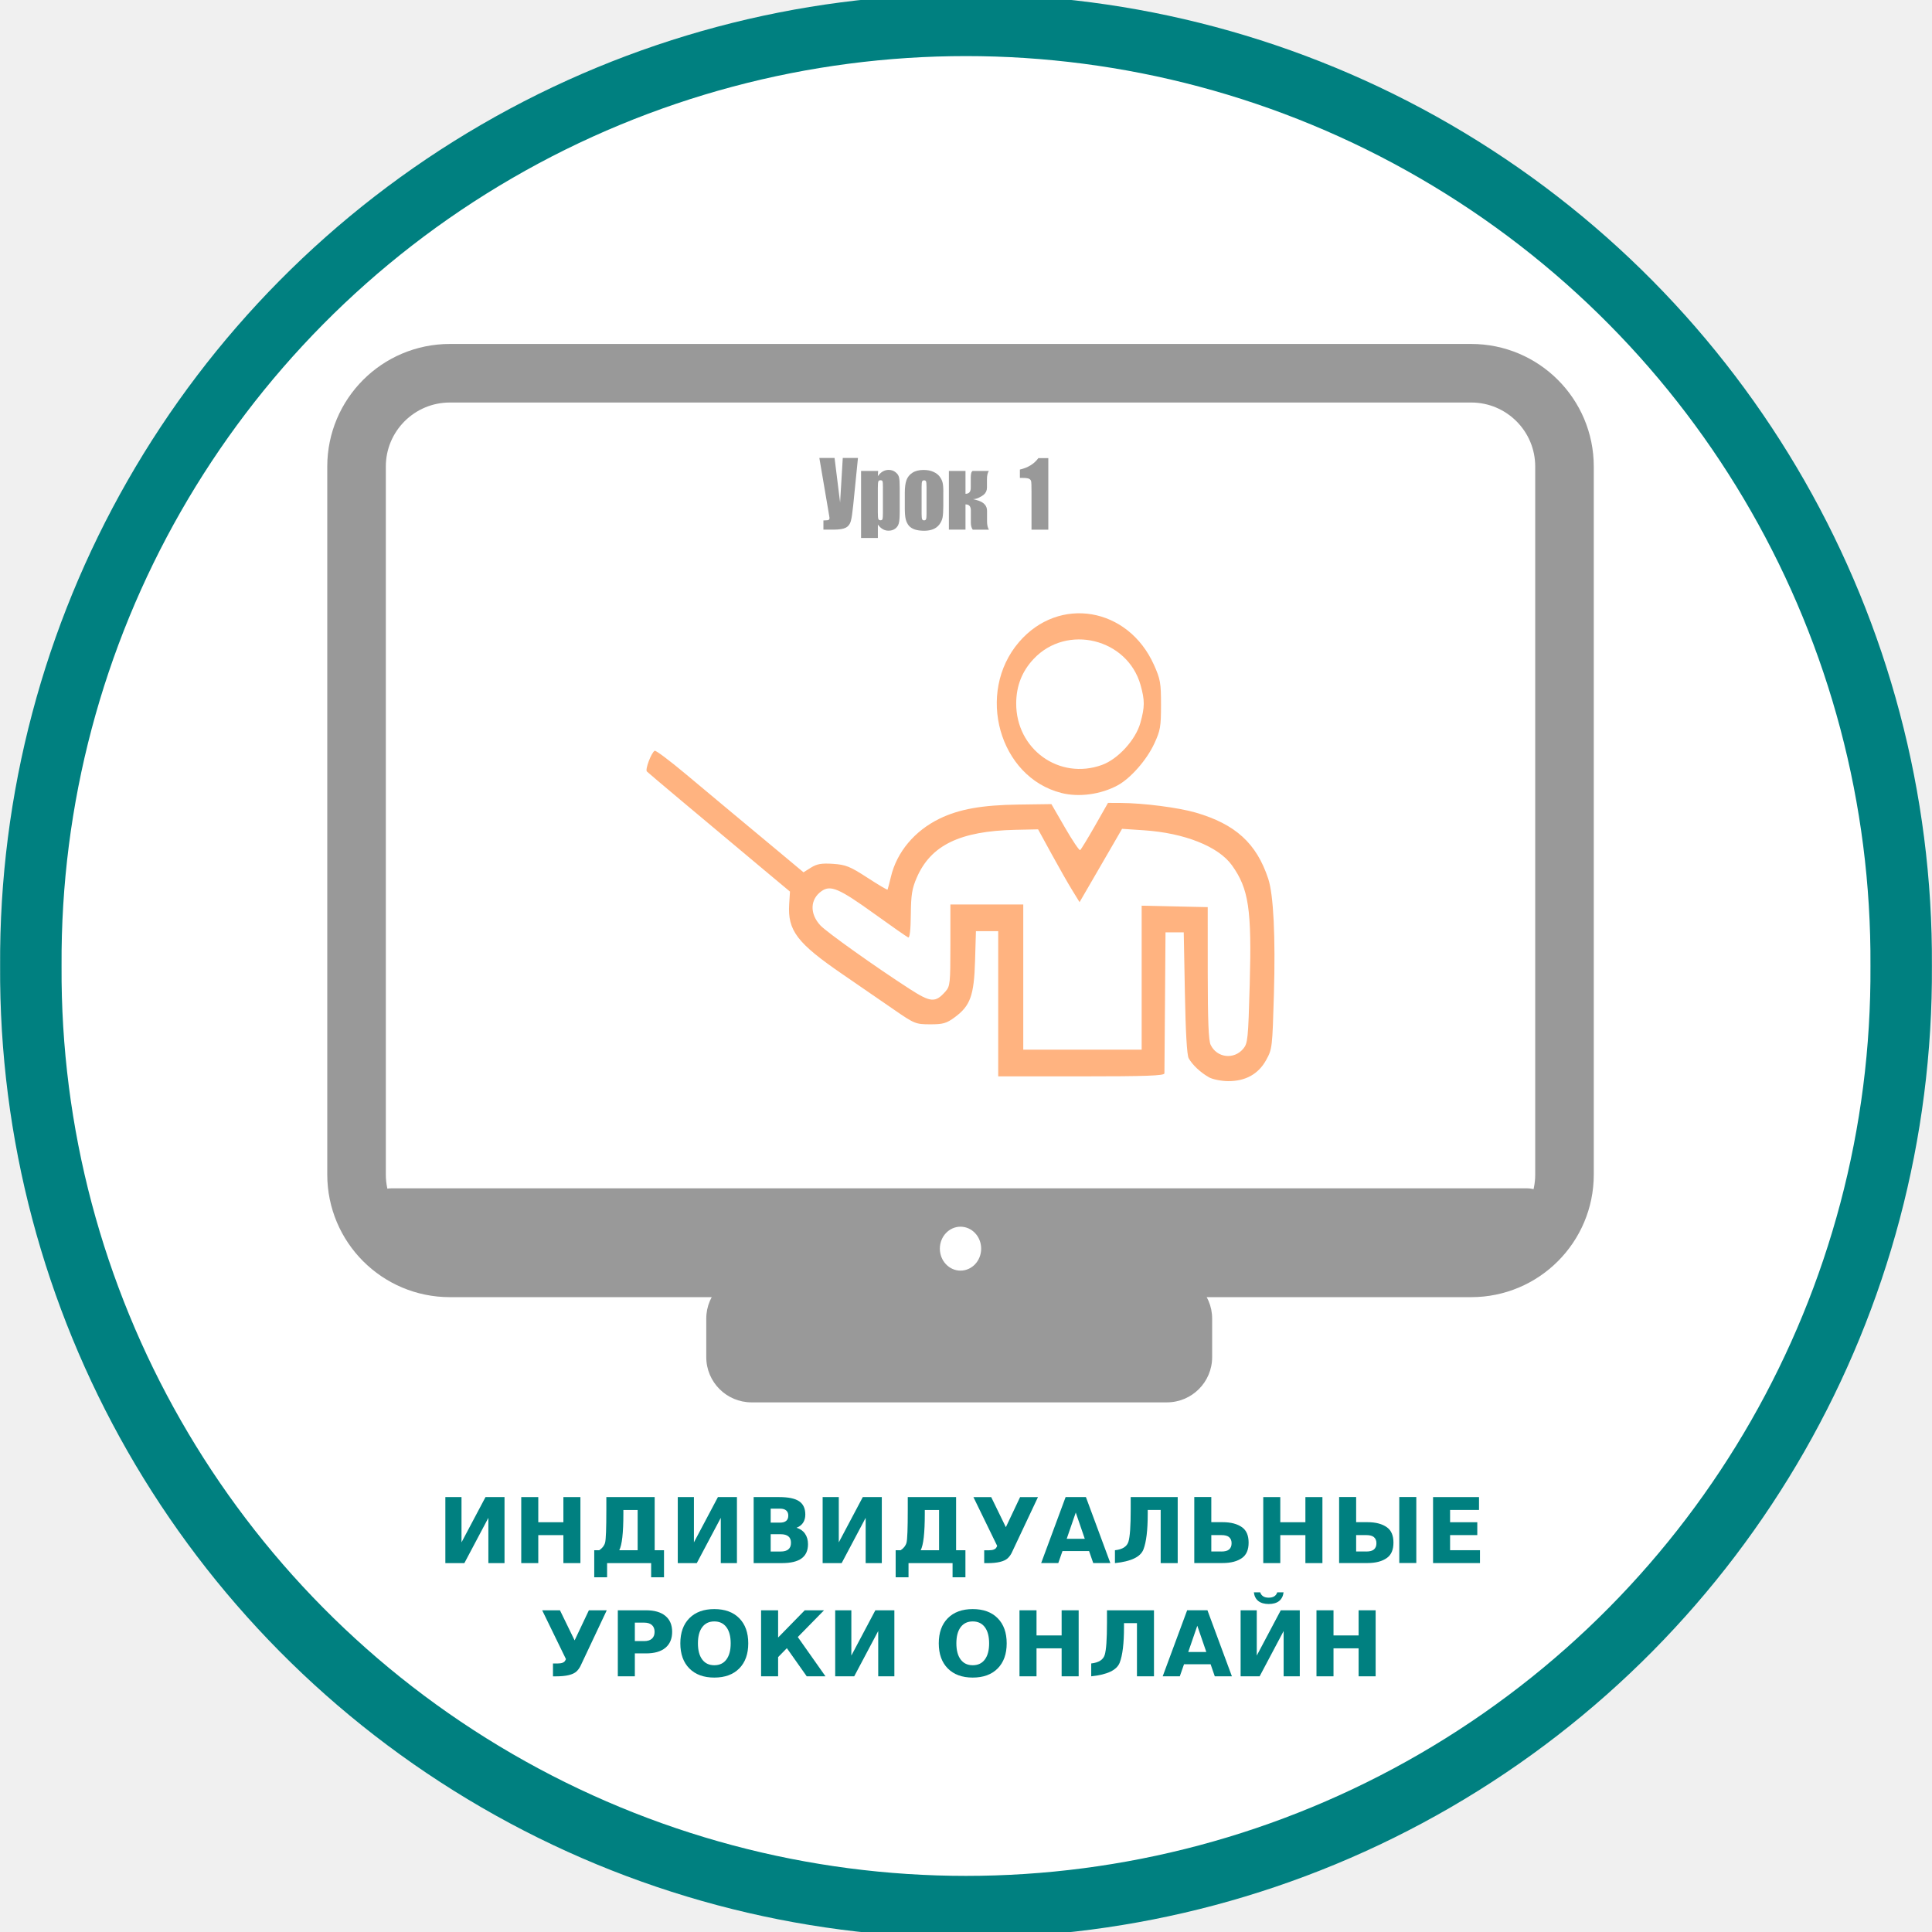
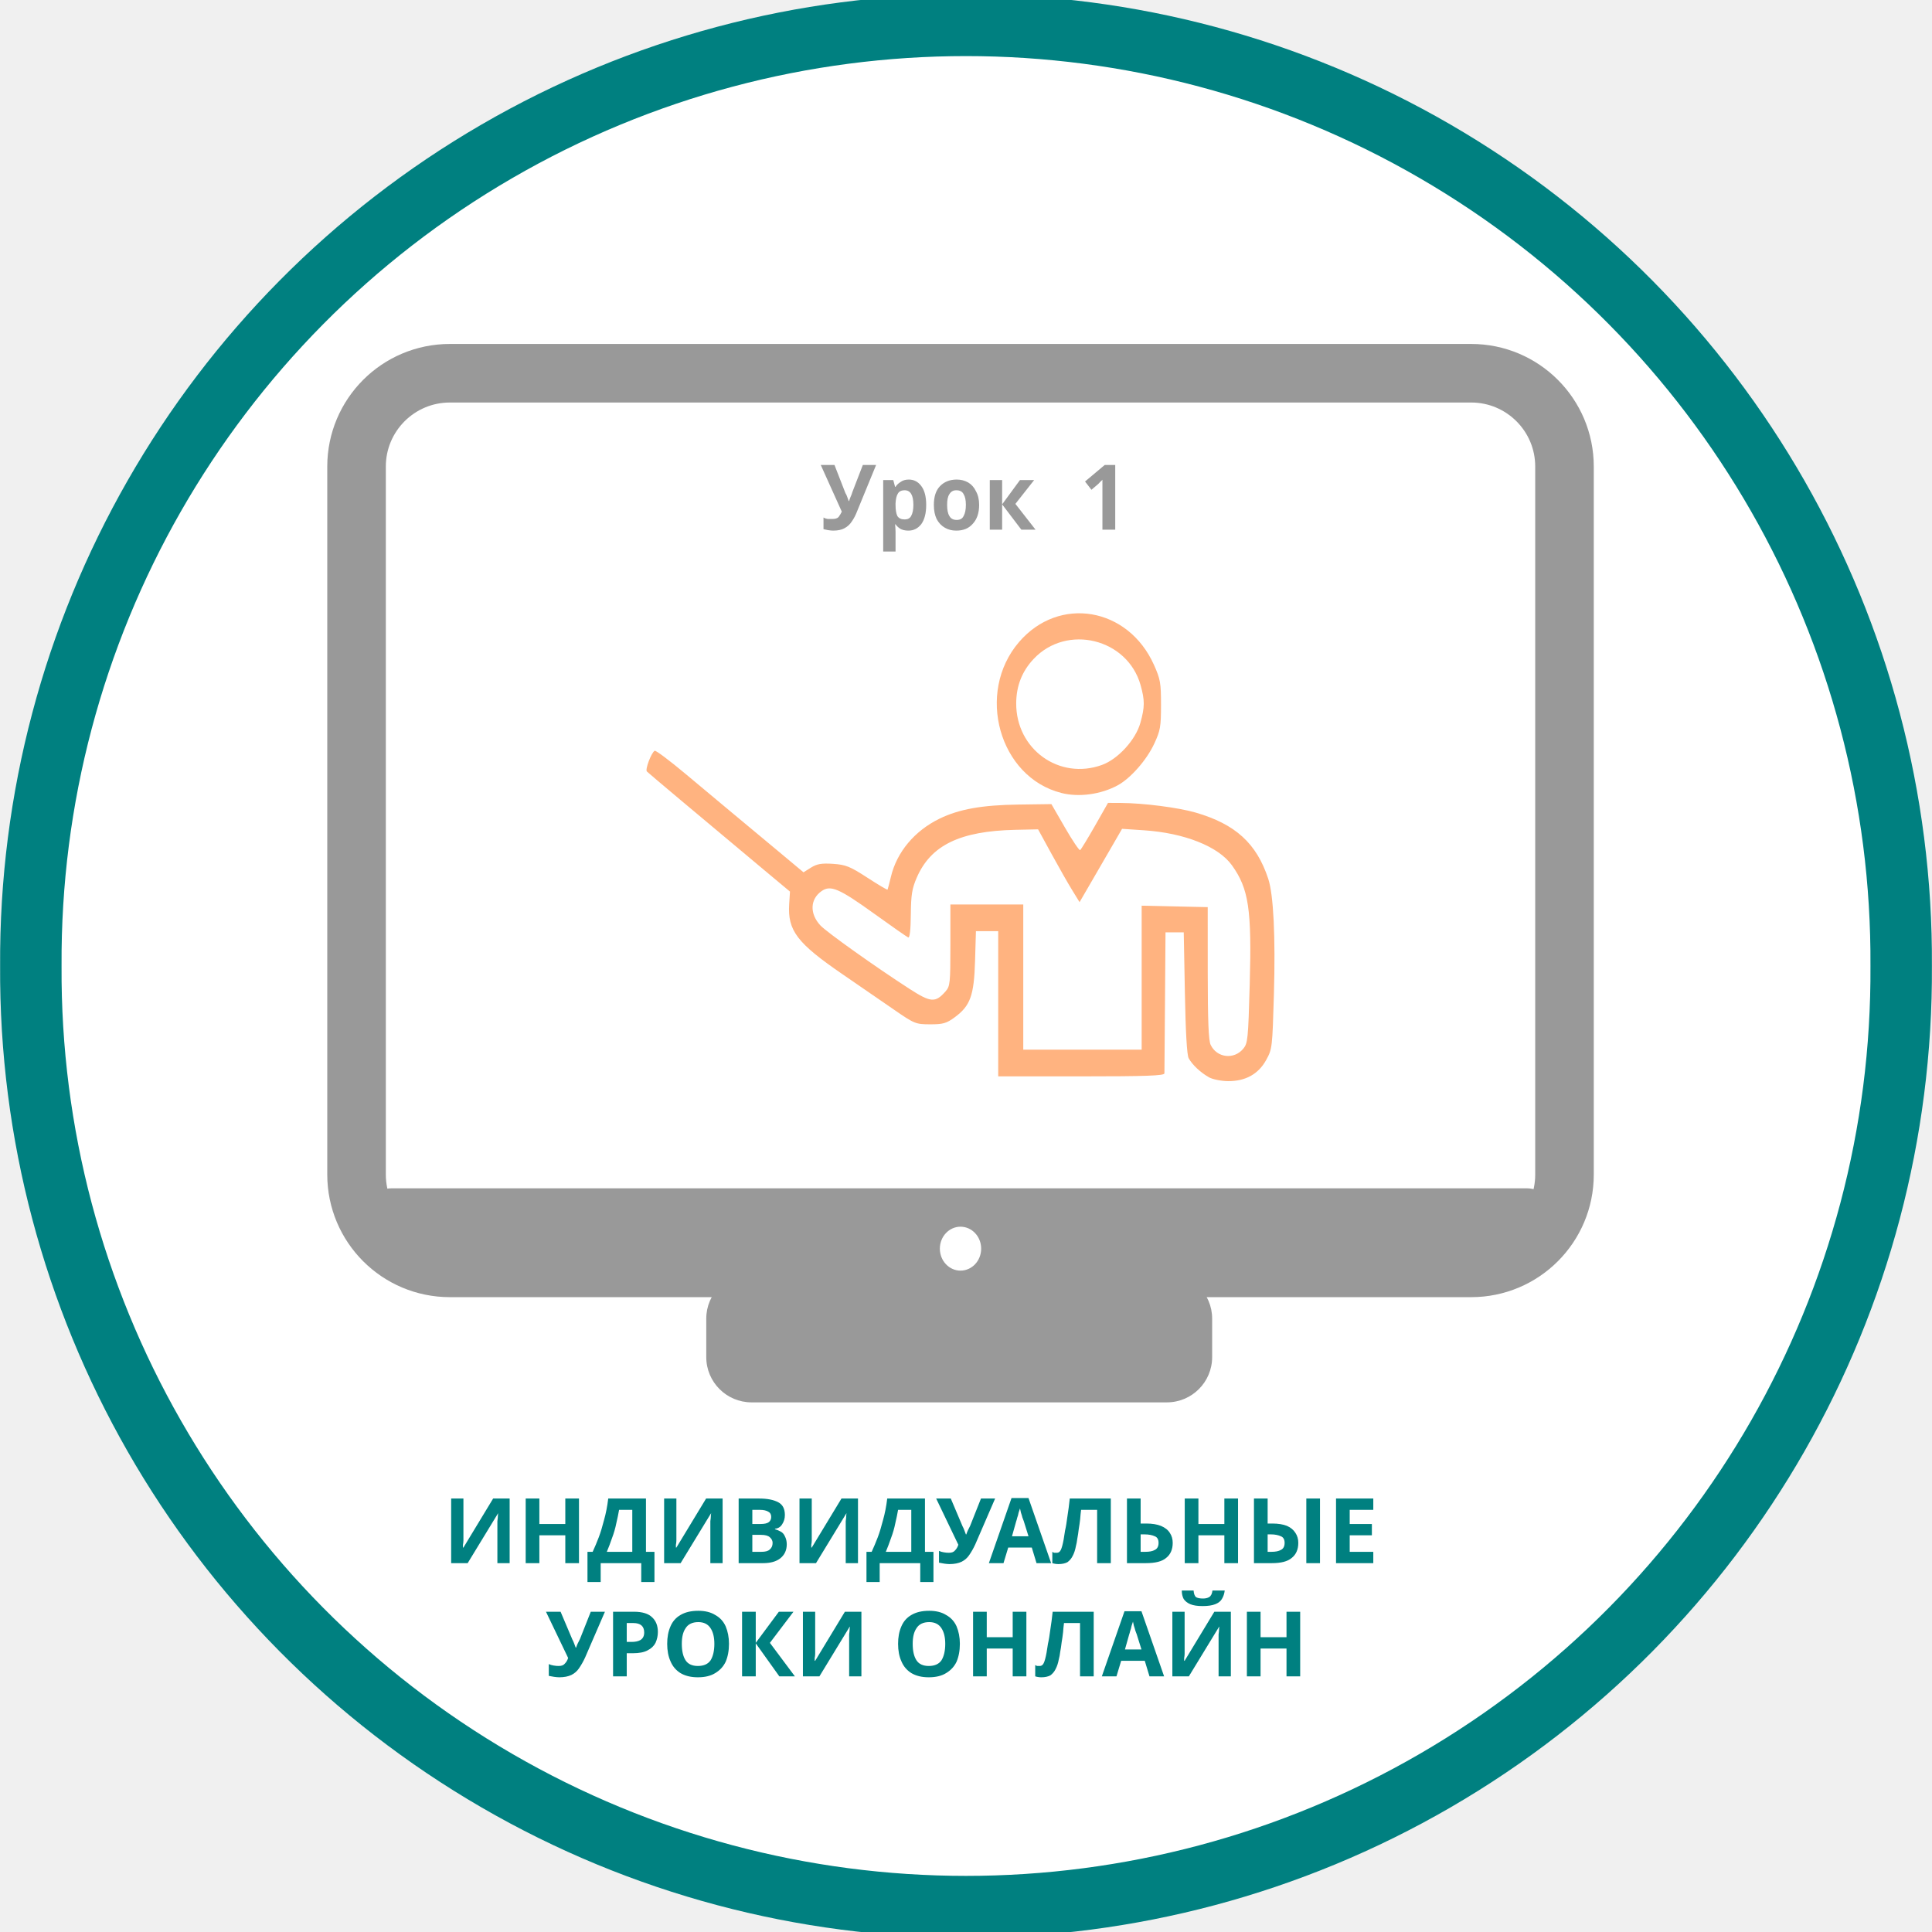
<svg xmlns="http://www.w3.org/2000/svg" width="64px" height="64px" id="svg6153" version="1.1">
  <defs id="defs6155" />
  <g id="layer1">
-     <g id="g3055">
-       <path transform="matrix(1.128368,0,0,1.135891,-3.902631,-4.968087)" d="m 59.273,32.545 a 27.455,27.273 0 1 1 -54.909,0 27.455,27.273 0 1 1 54.909,0 z" id="path6161" style="fill:#ffffff;fill-opacity:1;stroke:#008080;stroke-width:1.804;stroke-linecap:round;stroke-linejoin:round;stroke-miterlimit:4;stroke-opacity:1;stroke-dasharray:none;stroke-dashoffset:0" />
-       <rect ry="3.091" y="12.364" x="11.811" height="29.636" width="40.015" id="rect6677" style="fill:#ffffff;fill-opacity:1;stroke:#999999;stroke-width:1.94;stroke-linecap:round;stroke-linejoin:round;stroke-miterlimit:4;stroke-opacity:1;stroke-dasharray:none;stroke-dashoffset:0" />
-       <rect ry="1.5" y="42.182" x="23.396" height="4.273" width="16.758" id="rect6694" style="fill:#999999;fill-opacity:1;stroke:none" />
-       <rect ry="0.909" y="39.364" x="12.067" height="1.818" width="39.416" id="rect6696" style="fill:#999999;fill-opacity:1;stroke:none" />
-       <path transform="matrix(0.9405224,0,0,1,-15.63545,-0.5454549)" d="m 51.182,41.909 a 0.727,0.727 0 1 1 -1.455,0 0.727,0.727 0 1 1 1.455,0 z" id="path6705" style="fill:#ffffff;fill-opacity:1;stroke:none" />
-       <path id="path6733" d="m 40.043,35.683 c -0.275,-0.154 -0.549,-0.413 -0.667,-0.628 -0.057,-0.104 -0.101,-0.862 -0.125,-2.165 l -0.038,-2.004 -0.302,0 -0.302,0 -0.017,2.285 c -0.009,1.257 -0.018,2.33 -0.019,2.385 -0.001,0.078 -0.603,0.1 -2.754,0.1 l -2.752,0 0,-2.405 0,-2.405 -0.369,0 -0.369,0 -0.029,0.982 c -0.034,1.151 -0.156,1.489 -0.671,1.869 -0.275,0.203 -0.389,0.236 -0.816,0.235 -0.481,-5.05e-4 -0.52,-0.017 -1.213,-0.496 -0.394,-0.273 -1.154,-0.795 -1.689,-1.162 -1.51,-1.035 -1.824,-1.448 -1.768,-2.328 l 0.026,-0.411 -0.823,-0.687 c -2.254,-1.884 -3.859,-3.232 -3.917,-3.291 -0.064,-0.065 0.14,-0.61 0.257,-0.687 0.034,-0.022 0.496,0.324 1.028,0.77 0.531,0.446 1.22,1.021 1.531,1.279 0.311,0.258 0.972,0.808 1.469,1.223 l 0.903,0.754 0.249,-0.156 c 0.197,-0.123 0.35,-0.149 0.73,-0.124 0.422,0.029 0.562,0.085 1.135,0.457 0.359,0.234 0.661,0.412 0.67,0.398 0.009,-0.015 0.059,-0.207 0.112,-0.428 0.195,-0.819 0.784,-1.522 1.613,-1.925 0.646,-0.314 1.405,-0.45 2.615,-0.466 l 1.088,-0.015 0.45,0.779 c 0.247,0.429 0.474,0.764 0.502,0.745 0.029,-0.019 0.248,-0.379 0.488,-0.799 l 0.435,-0.765 0.425,0.002 c 0.752,0.004 1.909,0.153 2.48,0.319 1.318,0.384 2.014,1.018 2.402,2.189 0.176,0.53 0.244,1.916 0.189,3.829 -0.051,1.772 -0.057,1.816 -0.256,2.177 -0.258,0.469 -0.687,0.706 -1.266,0.701 -0.225,-0.002 -0.512,-0.06 -0.636,-0.13 z m 1.141,-0.942 c 0.15,-0.181 0.164,-0.313 0.215,-2.145 0.069,-2.477 -0.033,-3.157 -0.591,-3.934 -0.447,-0.622 -1.572,-1.069 -2.917,-1.158 l -0.721,-0.048 -0.26,0.449 c -0.143,0.247 -0.46,0.794 -0.704,1.215 l -0.444,0.765 -0.235,-0.382 C 35.396,29.293 35.087,28.751 34.839,28.297 l -0.451,-0.824 -0.754,0.016 c -1.833,0.04 -2.8,0.509 -3.266,1.585 -0.157,0.364 -0.189,0.563 -0.196,1.223 -0.005,0.51 -0.035,0.778 -0.086,0.757 -0.043,-0.017 -0.554,-0.374 -1.136,-0.793 -1.154,-0.83 -1.435,-0.951 -1.733,-0.743 -0.383,0.267 -0.401,0.747 -0.043,1.135 0.206,0.223 1.818,1.371 2.957,2.106 0.706,0.455 0.855,0.465 1.194,0.079 0.147,-0.168 0.158,-0.271 0.158,-1.528 l 0,-1.348 1.207,0 1.207,0 0,2.405 0,2.405 1.961,0 1.961,0 0,-2.385 0,-2.385 1.094,0.024 1.094,0.024 9.41e-4,2.181 c 9.4e-4,1.588 0.027,2.235 0.096,2.38 0.206,0.433 0.774,0.5 1.081,0.129 z m -6.023,-8.473 c -2.061,-0.517 -2.848,-3.32 -1.404,-5 1.326,-1.543 3.614,-1.155 4.47,0.758 0.212,0.475 0.233,0.593 0.233,1.323 0,0.725 -0.021,0.848 -0.222,1.282 -0.252,0.546 -0.787,1.154 -1.219,1.387 -0.557,0.3 -1.276,0.397 -1.858,0.251 z m 1.344,-0.929 c 0.531,-0.192 1.114,-0.831 1.271,-1.392 0.148,-0.53 0.149,-0.743 0.008,-1.249 -0.432,-1.546 -2.443,-2.04 -3.543,-0.87 -0.385,0.409 -0.575,0.893 -0.578,1.469 -0.007,1.524 1.428,2.555 2.843,2.042 z" style="fill:#ffb380" />
-       <g id="text6757" style="font-size:1.94px;font-style:normal;font-weight:normal;line-height:125%;letter-spacing:0px;word-spacing:0px;fill:#999999;fill-opacity:1;stroke:none;font-family:Sans" transform="scale(0.9698053,1.031135)">
-         <path id="path2994" style="font-size:2.909px;font-variant:normal;font-weight:bold;font-stretch:normal;fill:#999999;font-family:Impact;-inkscape-font-specification:Impact Bold" d="m 29.306,14.714 -0.163,1.524 c -0.026,0.241 -0.053,0.41 -0.082,0.507 -0.029,0.097 -0.086,0.166 -0.17,0.207 -0.084,0.042 -0.223,0.063 -0.416,0.063 l -0.349,0 0,-0.297 0.036,0 c 0.079,1e-6 0.127,-0.006 0.145,-0.018 0.019,-0.013 0.028,-0.033 0.028,-0.06 -1e-6,-0.002 -0.011,-0.067 -0.034,-0.195 l -0.314,-1.732 0.52,0 0.189,1.432 0.091,-1.432 0.521,0" />
-         <path id="path2996" style="font-size:2.909px;font-variant:normal;font-weight:bold;font-stretch:normal;fill:#999999;font-family:Impact;-inkscape-font-specification:Impact Bold" d="m 29.995,15.131 -0.01,0.166 c 0.051,-0.067 0.107,-0.117 0.169,-0.151 0.062,-0.033 0.129,-0.05 0.202,-0.05 0.089,2e-6 0.166,0.024 0.23,0.072 0.065,0.047 0.106,0.102 0.122,0.165 0.016,0.063 0.024,0.169 0.024,0.318 l 0,0.794 c -10e-7,0.171 -0.01,0.294 -0.031,0.367 -0.02,0.072 -0.062,0.13 -0.125,0.173 -0.063,0.043 -0.138,0.064 -0.227,0.064 -0.071,0 -0.137,-0.017 -0.197,-0.05 -0.061,-0.033 -0.116,-0.082 -0.166,-0.148 l 0,0.432 -0.574,0 0,-2.154 0.584,0 m 0.163,0.548 c -1e-6,-0.116 -0.004,-0.187 -0.013,-0.212 -0.009,-0.025 -0.032,-0.037 -0.071,-0.037 -0.038,2e-6 -0.063,0.014 -0.074,0.043 -0.01,0.028 -0.016,0.097 -0.016,0.206 l 0,0.781 c -10e-7,0.114 0.006,0.185 0.017,0.213 0.011,0.028 0.036,0.043 0.074,0.043 0.037,0 0.06,-0.013 0.068,-0.038 0.009,-0.027 0.014,-0.09 0.014,-0.19 l 0,-0.808" />
-         <path id="path2998" style="font-size:2.909px;font-variant:normal;font-weight:bold;font-stretch:normal;fill:#999999;font-family:Impact;-inkscape-font-specification:Impact Bold" d="m 32.221,15.793 0,0.462 c -1e-6,0.17 -0.009,0.294 -0.026,0.374 -0.017,0.079 -0.054,0.152 -0.109,0.222 -0.056,0.068 -0.128,0.119 -0.216,0.152 -0.087,0.032 -0.188,0.048 -0.301,0.048 -0.127,0 -0.234,-0.014 -0.322,-0.041 -0.088,-0.028 -0.157,-0.071 -0.206,-0.126 -0.048,-0.057 -0.083,-0.125 -0.104,-0.205 -0.021,-0.081 -0.031,-0.201 -0.031,-0.361 l 0,-0.483 c 0,-0.175 0.019,-0.312 0.057,-0.411 0.038,-0.098 0.106,-0.178 0.205,-0.237 0.098,-0.06 0.224,-0.089 0.378,-0.089 0.129,2e-6 0.239,0.019 0.331,0.058 0.093,0.038 0.164,0.088 0.215,0.149 0.05,0.062 0.084,0.125 0.102,0.19 0.019,0.065 0.028,0.165 0.028,0.298 m -0.574,-0.142 c -1e-6,-0.097 -0.005,-0.157 -0.016,-0.182 -0.01,-0.026 -0.033,-0.038 -0.067,-0.038 -0.034,2e-6 -0.057,0.013 -0.068,0.038 -0.011,0.025 -0.017,0.085 -0.017,0.182 l 0,0.851 c -1e-6,0.089 0.006,0.147 0.017,0.175 0.011,0.027 0.034,0.04 0.067,0.04 0.034,0 0.056,-0.012 0.067,-0.037 0.011,-0.025 0.017,-0.078 0.017,-0.159 l 0,-0.869" />
-         <path id="path3000" style="font-size:2.909px;font-variant:normal;font-weight:bold;font-stretch:normal;fill:#999999;font-family:Impact;-inkscape-font-specification:Impact Bold" d="m 32.979,15.131 0,0.733 c 0.12,10e-7 0.18,-0.064 0.18,-0.192 l 0,-0.32 c -1e-6,-0.129 0.021,-0.203 0.064,-0.222 l 0.553,0 c -0.043,0.062 -0.064,0.152 -0.064,0.273 l 0,0.263 c -2e-6,0.092 -0.037,0.168 -0.112,0.229 -0.027,0.023 -0.085,0.055 -0.173,0.097 -0.057,0.027 -0.121,0.042 -0.192,0.044 0.033,0.006 0.095,0.021 0.186,0.047 0.196,0.063 0.294,0.172 0.294,0.328 l 0,0.331 c -2e-6,0.121 0.021,0.213 0.064,0.274 l -0.553,0 c -0.043,-0.058 -0.064,-0.132 -0.064,-0.222 l 0,-0.398 c -10e-7,-0.128 -0.061,-0.192 -0.183,-0.192 l 0,0.811 -0.567,0 0,-1.885 0.567,0" />
-         <path id="path3002" style="font-size:2.909px;font-variant:normal;font-weight:bold;font-stretch:normal;fill:#999999;font-family:Impact;-inkscape-font-specification:Impact Bold" d="m 35.808,14.716 0,2.3 -0.574,0 0,-1.233 c -1e-6,-0.178 -0.004,-0.285 -0.013,-0.321 -0.009,-0.036 -0.032,-0.063 -0.071,-0.081 -0.038,-0.019 -0.123,-0.028 -0.256,-0.028 l -0.057,0 0,-0.268 c 0.277,-0.06 0.488,-0.182 0.632,-0.368 l 0.338,0" />
-       </g>
-       <g id="text6761" style="font-size:2px;font-style:normal;font-weight:normal;line-height:125%;letter-spacing:0px;word-spacing:0px;fill:#008080;fill-opacity:1;stroke:none;font-family:Sans">
-         <path id="path3005" style="font-size:3px;font-weight:bold;text-align:center;text-anchor:middle;fill:#008080;-inkscape-font-specification:Sans Bold" d="m 16.713,49.593 0,2.187 -0.535,0 0,-1.5 -0.795,1.5 -0.63,0 0,-2.187 0.535,0 0,1.5 0.795,-1.5 0.63,0" />
-         <path id="path3007" style="font-size:3px;font-weight:bold;text-align:center;text-anchor:middle;fill:#008080;-inkscape-font-specification:Sans Bold" d="m 17.267,49.593 0.564,0 0,0.833 0.832,0 0,-0.833 0.564,0 0,2.187 -0.564,0 0,-0.927 -0.832,0 0,0.927 -0.564,0 0,-2.187" />
-         <path id="path3009" style="font-size:3px;font-weight:bold;text-align:center;text-anchor:middle;fill:#008080;-inkscape-font-specification:Sans Bold" d="m 20.514,51.354 0.609,0 0,-1.334 -0.473,0 0,0.133 c -2e-6,0.625 -0.045,1.025 -0.136,1.201 m -0.665,0 c 0.102,-0.067 0.167,-0.15 0.195,-0.249 0.028,-0.1 0.042,-0.466 0.042,-1.099 l 0,-0.413 1.601,0 0,1.761 0.309,0 0,0.896 -0.426,0 0,-0.47 -1.459,0 0,0.47 -0.426,0 0,-0.896 0.164,0" />
-         <path id="path3011" style="font-size:3px;font-weight:bold;text-align:center;text-anchor:middle;fill:#008080;-inkscape-font-specification:Sans Bold" d="m 24.412,49.593 0,2.187 -0.535,0 0,-1.5 -0.795,1.5 -0.63,0 0,-2.187 0.535,0 0,1.5 0.795,-1.5 0.63,0" />
-         <path id="path3013" style="font-size:3px;font-weight:bold;text-align:center;text-anchor:middle;fill:#008080;-inkscape-font-specification:Sans Bold" d="m 25.842,50.439 c 0.089,10e-7 0.156,-0.02 0.202,-0.059 0.046,-0.039 0.069,-0.097 0.069,-0.173 -1e-6,-0.075 -0.023,-0.132 -0.069,-0.171 -0.046,-0.04 -0.113,-0.06 -0.202,-0.06 l -0.312,0 0,0.463 0.312,0 m 0.019,0.957 c 0.113,0 0.198,-0.024 0.255,-0.072 0.058,-0.048 0.086,-0.12 0.086,-0.217 -1e-6,-0.095 -0.028,-0.166 -0.085,-0.212 -0.057,-0.048 -0.142,-0.072 -0.256,-0.072 l -0.331,0 0,0.573 0.331,0 m 0.524,-0.787 c 0.121,0.035 0.215,0.1 0.281,0.195 0.066,0.095 0.1,0.211 0.1,0.349 -2e-6,0.211 -0.071,0.368 -0.214,0.472 -0.143,0.104 -0.359,0.155 -0.65,0.155 l -0.936,0 0,-2.187 0.847,0 c 0.304,3e-6 0.523,0.046 0.659,0.138 0.137,0.092 0.205,0.239 0.205,0.441 -2e-6,0.106 -0.025,0.197 -0.075,0.272 -0.05,0.074 -0.122,0.129 -0.217,0.166" />
-         <path id="path3015" style="font-size:3px;font-weight:bold;text-align:center;text-anchor:middle;fill:#008080;-inkscape-font-specification:Sans Bold" d="m 29.211,49.593 0,2.187 -0.535,0 0,-1.5 -0.795,1.5 -0.63,0 0,-2.187 0.535,0 0,1.5 0.795,-1.5 0.63,0" />
-         <path id="path3017" style="font-size:3px;font-weight:bold;text-align:center;text-anchor:middle;fill:#008080;-inkscape-font-specification:Sans Bold" d="m 30.499,51.354 0.609,0 0,-1.334 -0.473,0 0,0.133 c -2e-6,0.625 -0.045,1.025 -0.136,1.201 m -0.665,0 c 0.102,-0.067 0.167,-0.15 0.195,-0.249 0.028,-0.1 0.042,-0.466 0.042,-1.099 l 0,-0.413 1.601,0 0,1.761 0.309,0 0,0.896 -0.426,0 0,-0.47 -1.459,0 0,0.47 -0.426,0 0,-0.896 0.164,0" />
-         <path id="path3019" style="font-size:3px;font-weight:bold;text-align:center;text-anchor:middle;fill:#008080;-inkscape-font-specification:Sans Bold" d="m 33.525,51.417 c -0.039,0.083 -0.087,0.151 -0.145,0.204 -0.117,0.106 -0.342,0.16 -0.674,0.16 l -0.103,0 0,-0.426 0.155,0 c 0.137,0 0.221,-0.034 0.253,-0.101 0.008,-0.015 0.015,-0.029 0.022,-0.044 l -0.787,-1.616 0.589,0 0.485,0.996 0.472,-0.996 0.592,0 -0.86,1.824" />
-         <path id="path3021" style="font-size:3px;font-weight:bold;text-align:center;text-anchor:middle;fill:#008080;-inkscape-font-specification:Sans Bold" d="m 36.078,51.381 -0.882,0 -0.139,0.398 -0.567,0 0.81,-2.187 0.672,0 0.81,2.187 -0.567,0 -0.138,-0.398 m -0.741,-0.406 0.599,0 -0.299,-0.87 -0.3,0.87" />
-         <path id="path3023" style="font-size:3px;font-weight:bold;text-align:center;text-anchor:middle;fill:#008080;-inkscape-font-specification:Sans Bold" d="m 36.934,51.78 0,-0.426 c 0.248,-0.027 0.397,-0.122 0.447,-0.283 0.05,-0.162 0.075,-0.517 0.075,-1.065 l 0,-0.413 1.557,0 0,2.187 -0.564,0 0,-1.761 -0.429,0 0,0.133 c -1e-6,0.535 -0.047,0.927 -0.142,1.175 -0.095,0.247 -0.409,0.398 -0.943,0.453" />
-         <path id="path3025" style="font-size:3px;font-weight:bold;text-align:center;text-anchor:middle;fill:#008080;-inkscape-font-specification:Sans Bold" d="m 40.457,51.396 c 0.118,0 0.204,-0.022 0.256,-0.066 0.057,-0.048 0.085,-0.117 0.085,-0.208 -2e-6,-0.089 -0.028,-0.157 -0.085,-0.204 -0.052,-0.044 -0.137,-0.066 -0.256,-0.066 l -0.331,0 0,0.543 0.331,0 m 0.905,-0.292 c -2e-6,0.232 -0.071,0.4 -0.214,0.504 -0.157,0.114 -0.374,0.171 -0.65,0.171 l -0.936,0 0,-2.187 0.564,0 0,0.833 0.372,0 c 0.276,10e-7 0.493,0.057 0.65,0.171 0.143,0.104 0.214,0.272 0.214,0.507" />
-         <path id="path3027" style="font-size:3px;font-weight:bold;text-align:center;text-anchor:middle;fill:#008080;-inkscape-font-specification:Sans Bold" d="m 41.847,49.593 0.564,0 0,0.833 0.832,0 0,-0.833 0.564,0 0,2.187 -0.564,0 0,-0.927 -0.832,0 0,0.927 -0.564,0 0,-2.187" />
-         <path id="path3029" style="font-size:3px;font-weight:bold;text-align:center;text-anchor:middle;fill:#008080;-inkscape-font-specification:Sans Bold" d="m 45.255,51.396 c 0.118,0 0.204,-0.022 0.256,-0.066 0.057,-0.048 0.085,-0.117 0.085,-0.208 -2e-6,-0.089 -0.028,-0.157 -0.085,-0.204 -0.052,-0.044 -0.137,-0.066 -0.256,-0.066 l -0.331,0 0,0.543 0.331,0 m 0.905,-0.292 c -3e-6,0.232 -0.071,0.4 -0.214,0.504 -0.157,0.114 -0.374,0.171 -0.65,0.171 l -0.936,0 0,-2.187 0.564,0 0,0.833 0.372,0 c 0.276,10e-7 0.493,0.057 0.65,0.171 0.143,0.104 0.214,0.272 0.214,0.507 m 0.193,-1.512 0.564,0 0,2.187 -0.564,0 0,-2.187" />
-         <path id="path3031" style="font-size:3px;font-weight:bold;text-align:center;text-anchor:middle;fill:#008080;-inkscape-font-specification:Sans Bold" d="m 47.472,49.593 1.522,0 0,0.426 -0.958,0 0,0.407 0.901,0 0,0.426 -0.901,0 0,0.501 0.99,0 0,0.426 -1.554,0 0,-2.187" />
-         <path id="path3033" style="font-size:3px;font-weight:bold;text-align:center;text-anchor:middle;fill:#008080;-inkscape-font-specification:Sans Bold" d="m 19.24,55.167 c -0.039,0.083 -0.087,0.151 -0.145,0.204 -0.117,0.106 -0.342,0.16 -0.674,0.16 l -0.103,0 0,-0.426 0.155,0 c 0.137,0 0.221,-0.034 0.253,-0.101 0.008,-0.015 0.015,-0.029 0.022,-0.044 l -0.787,-1.616 0.589,0 0.485,0.996 0.472,-0.996 0.592,0 -0.86,1.824" />
-         <path id="path3035" style="font-size:3px;font-weight:bold;text-align:center;text-anchor:middle;fill:#008080;-inkscape-font-specification:Sans Bold" d="m 20.466,53.343 0.936,0 c 0.278,3e-6 0.492,0.062 0.64,0.186 0.149,0.123 0.224,0.299 0.224,0.527 -2e-6,0.229 -0.075,0.406 -0.224,0.53 -0.148,0.123 -0.362,0.185 -0.64,0.185 l -0.372,0 0,0.759 -0.564,0 0,-2.187 m 0.564,0.409 0,0.611 0.312,0 c 0.109,10e-7 0.194,-0.026 0.253,-0.079 0.06,-0.054 0.089,-0.129 0.089,-0.227 -1e-6,-0.098 -0.03,-0.173 -0.089,-0.226 -0.06,-0.053 -0.144,-0.079 -0.253,-0.079 l -0.312,0" />
-         <path id="path3037" style="font-size:3px;font-weight:bold;text-align:center;text-anchor:middle;fill:#008080;-inkscape-font-specification:Sans Bold" d="m 23.662,53.712 c -0.172,2e-6 -0.305,0.063 -0.4,0.19 -0.095,0.127 -0.142,0.306 -0.142,0.536 -1e-6,0.229 0.047,0.408 0.142,0.535 0.095,0.127 0.228,0.19 0.4,0.19 0.173,1e-6 0.307,-0.063 0.401,-0.19 0.095,-0.127 0.142,-0.305 0.142,-0.535 -1e-6,-0.23 -0.047,-0.409 -0.142,-0.536 -0.095,-0.127 -0.229,-0.19 -0.401,-0.19 m 0,-0.409 c 0.352,2e-6 0.627,0.101 0.826,0.302 0.199,0.201 0.299,0.479 0.299,0.833 -2e-6,0.354 -0.1,0.631 -0.299,0.832 -0.199,0.201 -0.475,0.302 -0.826,0.302 -0.351,0 -0.626,-0.101 -0.826,-0.302 -0.199,-0.201 -0.299,-0.479 -0.299,-0.832 0,-0.354 0.1,-0.632 0.299,-0.833 0.2,-0.201 0.476,-0.302 0.826,-0.302" />
-         <path id="path3039" style="font-size:3px;font-weight:bold;text-align:center;text-anchor:middle;fill:#008080;-inkscape-font-specification:Sans Bold" d="m 25.212,53.343 0.564,0 0,0.902 0.882,-0.902 0.639,0 -0.869,0.886 0.917,1.301 -0.621,0 -0.658,-0.932 -0.29,0.296 0,0.636 -0.564,0 0,-2.187" />
-         <path id="path3041" style="font-size:3px;font-weight:bold;text-align:center;text-anchor:middle;fill:#008080;-inkscape-font-specification:Sans Bold" d="m 29.627,53.343 0,2.187 -0.535,0 0,-1.5 -0.795,1.5 -0.63,0 0,-2.187 0.535,0 0,1.5 0.795,-1.5 0.63,0" />
-         <path id="path3043" style="font-size:3px;font-weight:bold;text-align:center;text-anchor:middle;fill:#008080;-inkscape-font-specification:Sans Bold" d="m 32.223,53.712 c -0.172,2e-6 -0.305,0.063 -0.4,0.19 -0.095,0.127 -0.142,0.306 -0.142,0.536 -1e-6,0.229 0.047,0.408 0.142,0.535 0.095,0.127 0.228,0.19 0.4,0.19 0.173,1e-6 0.307,-0.063 0.401,-0.19 0.095,-0.127 0.142,-0.305 0.142,-0.535 -2e-6,-0.23 -0.047,-0.409 -0.142,-0.536 -0.095,-0.127 -0.229,-0.19 -0.401,-0.19 m 0,-0.409 c 0.352,2e-6 0.627,0.101 0.826,0.302 0.199,0.201 0.299,0.479 0.299,0.833 -2e-6,0.354 -0.1,0.631 -0.299,0.832 -0.199,0.201 -0.475,0.302 -0.826,0.302 -0.351,0 -0.626,-0.101 -0.826,-0.302 -0.199,-0.201 -0.299,-0.479 -0.299,-0.832 0,-0.354 0.1,-0.632 0.299,-0.833 0.2,-0.201 0.476,-0.302 0.826,-0.302" />
-         <path id="path3045" style="font-size:3px;font-weight:bold;text-align:center;text-anchor:middle;fill:#008080;-inkscape-font-specification:Sans Bold" d="m 33.772,53.343 0.564,0 0,0.833 0.832,0 0,-0.833 0.564,0 0,2.187 -0.564,0 0,-0.927 -0.832,0 0,0.927 -0.564,0 0,-2.187" />
-         <path id="path3047" style="font-size:3px;font-weight:bold;text-align:center;text-anchor:middle;fill:#008080;-inkscape-font-specification:Sans Bold" d="m 36.148,55.53 0,-0.426 c 0.248,-0.027 0.397,-0.122 0.447,-0.283 0.05,-0.162 0.075,-0.517 0.075,-1.065 l 0,-0.413 1.557,0 0,2.187 -0.564,0 0,-1.761 -0.429,0 0,0.133 c -2e-6,0.535 -0.047,0.927 -0.142,1.175 -0.095,0.247 -0.409,0.398 -0.943,0.453" />
-         <path id="path3049" style="font-size:3px;font-weight:bold;text-align:center;text-anchor:middle;fill:#008080;-inkscape-font-specification:Sans Bold" d="m 40.104,55.131 -0.882,0 -0.139,0.398 -0.567,0 0.81,-2.187 0.672,0 0.81,2.187 -0.567,0 -0.138,-0.398 m -0.741,-0.406 0.599,0 -0.299,-0.87 -0.3,0.87" />
-         <path id="path3051" style="font-size:3px;font-weight:bold;text-align:center;text-anchor:middle;fill:#008080;-inkscape-font-specification:Sans Bold" d="m 43.057,53.343 0,2.187 -0.535,0 0,-1.5 -0.795,1.5 -0.63,0 0,-2.187 0.535,0 0,1.5 0.795,-1.5 0.63,0 m -1.521,-0.595 0.209,0 c 0.021,0.06 0.054,0.104 0.101,0.133 0.047,0.029 0.107,0.044 0.182,0.044 0.074,3e-6 0.135,-0.015 0.182,-0.044 0.047,-0.029 0.081,-0.074 0.101,-0.133 l 0.209,0 c -0.016,0.126 -0.065,0.222 -0.149,0.289 -0.084,0.065 -0.198,0.098 -0.343,0.098 -0.145,2e-6 -0.259,-0.033 -0.343,-0.098 -0.084,-0.066 -0.134,-0.163 -0.149,-0.289" />
-         <path id="path3053" style="font-size:3px;font-weight:bold;text-align:center;text-anchor:middle;fill:#008080;-inkscape-font-specification:Sans Bold" d="m 43.61,53.343 0.564,0 0,0.833 0.832,0 0,-0.833 0.564,0 0,2.187 -0.564,0 0,-0.927 -0.832,0 0,0.927 -0.564,0 0,-2.187" />
-       </g>
-     </g>
+     <path style="fill:#ffffff;fill-opacity:1;stroke:#008080;stroke-width:1.804;stroke-linecap:round;stroke-linejoin:round;stroke-miterlimit:4;stroke-opacity:1;stroke-dasharray:none;stroke-dashoffset:0" id="path6161" d="m 59.273,32.545 a 27.455,27.273 0 1 1 -54.909,0 27.455,27.273 0 1 1 54.909,0 z" transform="matrix(1.128368,0,0,1.135891,-3.902631,-4.968087)" />
+     <rect style="fill:#ffffff;fill-opacity:1;stroke:#999999;stroke-width:1.94;stroke-linecap:round;stroke-linejoin:round;stroke-miterlimit:4;stroke-opacity:1;stroke-dasharray:none;stroke-dashoffset:0" id="rect6677" width="40.015" height="29.636" x="11.811" y="12.364" ry="3.091" />
+     <rect style="fill:#999999;fill-opacity:1;stroke:none" id="rect6694" width="16.758" height="4.273" x="23.396" y="42.182" ry="1.5" />
+     <rect style="fill:#999999;fill-opacity:1;stroke:none" id="rect6696" width="39.416" height="1.818" x="12.067" y="39.364" ry="0.909" />
+     <path style="fill:#ffffff;fill-opacity:1;stroke:none" id="path6705" d="m 51.182,41.909 a 0.727,0.727 0 1 1 -1.455,0 0.727,0.727 0 1 1 1.455,0 z" transform="matrix(0.9405224,0,0,1,-15.63545,-0.5454549)" />
+     <path style="fill:#ffb380" d="m 40.043,35.683 c -0.275,-0.154 -0.549,-0.413 -0.667,-0.628 -0.057,-0.104 -0.101,-0.862 -0.125,-2.165 l -0.038,-2.004 -0.302,0 -0.302,0 -0.017,2.285 c -0.009,1.257 -0.018,2.33 -0.019,2.385 -0.001,0.078 -0.603,0.1 -2.754,0.1 l -2.752,0 0,-2.405 0,-2.405 -0.369,0 -0.369,0 -0.029,0.982 c -0.034,1.151 -0.156,1.489 -0.671,1.869 -0.275,0.203 -0.389,0.236 -0.816,0.235 -0.481,-5.05e-4 -0.52,-0.017 -1.213,-0.496 -0.394,-0.273 -1.154,-0.795 -1.689,-1.162 -1.51,-1.035 -1.824,-1.448 -1.768,-2.328 l 0.026,-0.411 -0.823,-0.687 c -2.254,-1.884 -3.859,-3.232 -3.917,-3.291 -0.064,-0.065 0.14,-0.61 0.257,-0.687 0.034,-0.022 0.496,0.324 1.028,0.77 0.531,0.446 1.22,1.021 1.531,1.279 0.311,0.258 0.972,0.808 1.469,1.223 l 0.903,0.754 0.249,-0.156 c 0.197,-0.123 0.35,-0.149 0.73,-0.124 0.422,0.029 0.562,0.085 1.135,0.457 0.359,0.234 0.661,0.412 0.67,0.398 0.009,-0.015 0.059,-0.207 0.112,-0.428 0.195,-0.819 0.784,-1.522 1.613,-1.925 0.646,-0.314 1.405,-0.45 2.615,-0.466 l 1.088,-0.015 0.45,0.779 c 0.247,0.429 0.474,0.764 0.502,0.745 0.029,-0.019 0.248,-0.379 0.488,-0.799 l 0.435,-0.765 0.425,0.002 c 0.752,0.004 1.909,0.153 2.48,0.319 1.318,0.384 2.014,1.018 2.402,2.189 0.176,0.53 0.244,1.916 0.189,3.829 -0.051,1.772 -0.057,1.816 -0.256,2.177 -0.258,0.469 -0.687,0.706 -1.266,0.701 -0.225,-0.002 -0.512,-0.06 -0.636,-0.13 z m 1.141,-0.942 c 0.15,-0.181 0.164,-0.313 0.215,-2.145 0.069,-2.477 -0.033,-3.157 -0.591,-3.934 -0.447,-0.622 -1.572,-1.069 -2.917,-1.158 l -0.721,-0.048 -0.26,0.449 c -0.143,0.247 -0.46,0.794 -0.704,1.215 l -0.444,0.765 -0.235,-0.382 C 35.396,29.293 35.087,28.751 34.839,28.297 l -0.451,-0.824 -0.754,0.016 c -1.833,0.04 -2.8,0.509 -3.266,1.585 -0.157,0.364 -0.189,0.563 -0.196,1.223 -0.005,0.51 -0.035,0.778 -0.086,0.757 -0.043,-0.017 -0.554,-0.374 -1.136,-0.793 -1.154,-0.83 -1.435,-0.951 -1.733,-0.743 -0.383,0.267 -0.401,0.747 -0.043,1.135 0.206,0.223 1.818,1.371 2.957,2.106 0.706,0.455 0.855,0.465 1.194,0.079 0.147,-0.168 0.158,-0.271 0.158,-1.528 l 0,-1.348 1.207,0 1.207,0 0,2.405 0,2.405 1.961,0 1.961,0 0,-2.385 0,-2.385 1.094,0.024 1.094,0.024 9.41e-4,2.181 c 9.4e-4,1.588 0.027,2.235 0.096,2.38 0.206,0.433 0.774,0.5 1.081,0.129 z m -6.023,-8.473 c -2.061,-0.517 -2.848,-3.32 -1.404,-5 1.326,-1.543 3.614,-1.155 4.47,0.758 0.212,0.475 0.233,0.593 0.233,1.323 0,0.725 -0.021,0.848 -0.222,1.282 -0.252,0.546 -0.787,1.154 -1.219,1.387 -0.557,0.3 -1.276,0.397 -1.858,0.251 z m 1.344,-0.929 c 0.531,-0.192 1.114,-0.831 1.271,-1.392 0.148,-0.53 0.149,-0.743 0.008,-1.249 -0.432,-1.546 -2.443,-2.04 -3.543,-0.87 -0.385,0.409 -0.575,0.893 -0.578,1.469 -0.007,1.524 1.428,2.555 2.843,2.042 z" id="path6733" />
+     <text xml:space="preserve" style="font-size:1.94px;font-style:normal;font-weight:normal;line-height:125%;letter-spacing:0px;word-spacing:0px;fill:#999999;fill-opacity:1;stroke:none;font-family:Sans" x="28.002" y="17.016" id="text6757" transform="scale(0.9698053,1.031135)">
+       <tspan id="tspan6759" x="28.002" y="17.016" style="font-size:2.909px;font-style:normal;font-variant:normal;font-weight:bold;font-stretch:normal;fill:#999999;font-family:Impact;-inkscape-font-specification:Impact Bold">Урок  1</tspan>
+     </text>
+     <text xml:space="preserve" style="font-size:2px;font-style:normal;font-weight:normal;line-height:125%;letter-spacing:0px;word-spacing:0px;fill:#008080;fill-opacity:1;stroke:none;font-family:Sans" x="31.862" y="51.78" id="text6761">
+       <tspan x="32.384" y="51.78" style="font-size:3px;font-weight:bold;text-align:center;text-anchor:middle;-inkscape-font-specification:Sans Bold;fill:#008080" id="tspan6765">ИНДИВИДУАЛЬНЫЕ </tspan>
+       <tspan x="32.384" y="55.53" style="font-size:3px;font-weight:bold;text-align:center;text-anchor:middle;-inkscape-font-specification:Sans Bold;fill:#008080" id="tspan6799">УРОКИ ОНЛАЙН </tspan>
+     </text>
  </g>
</svg>
